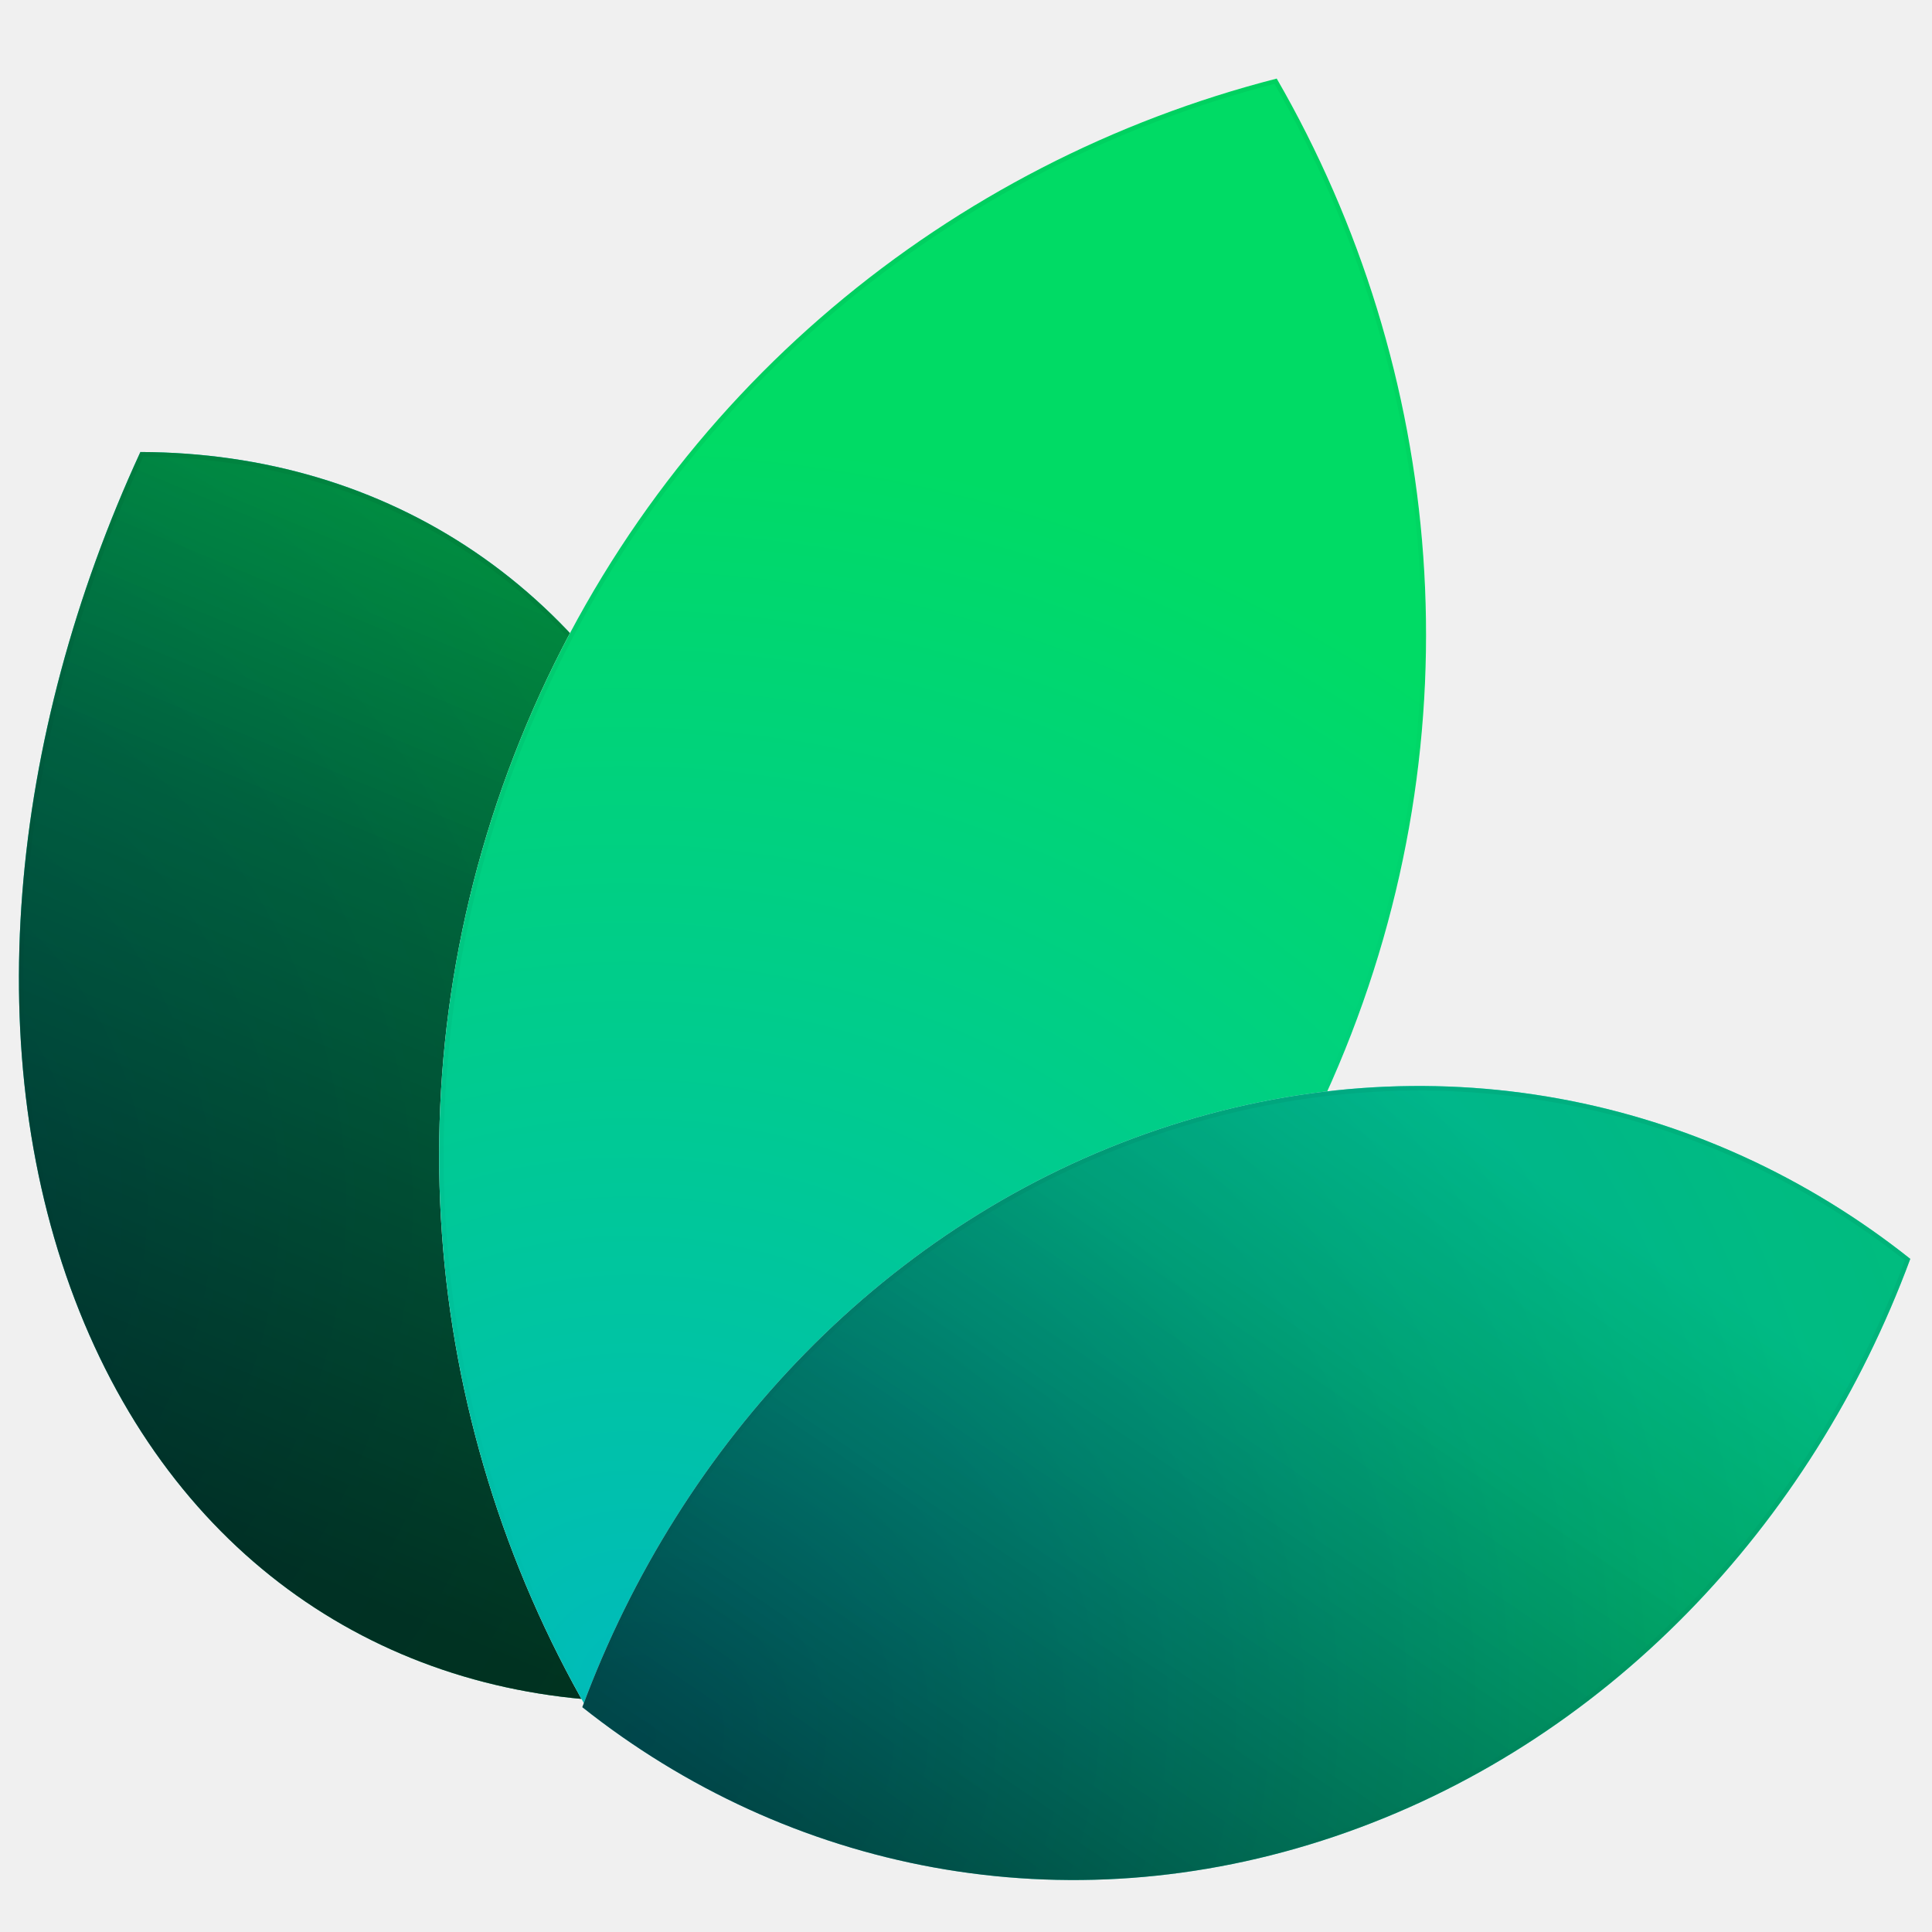
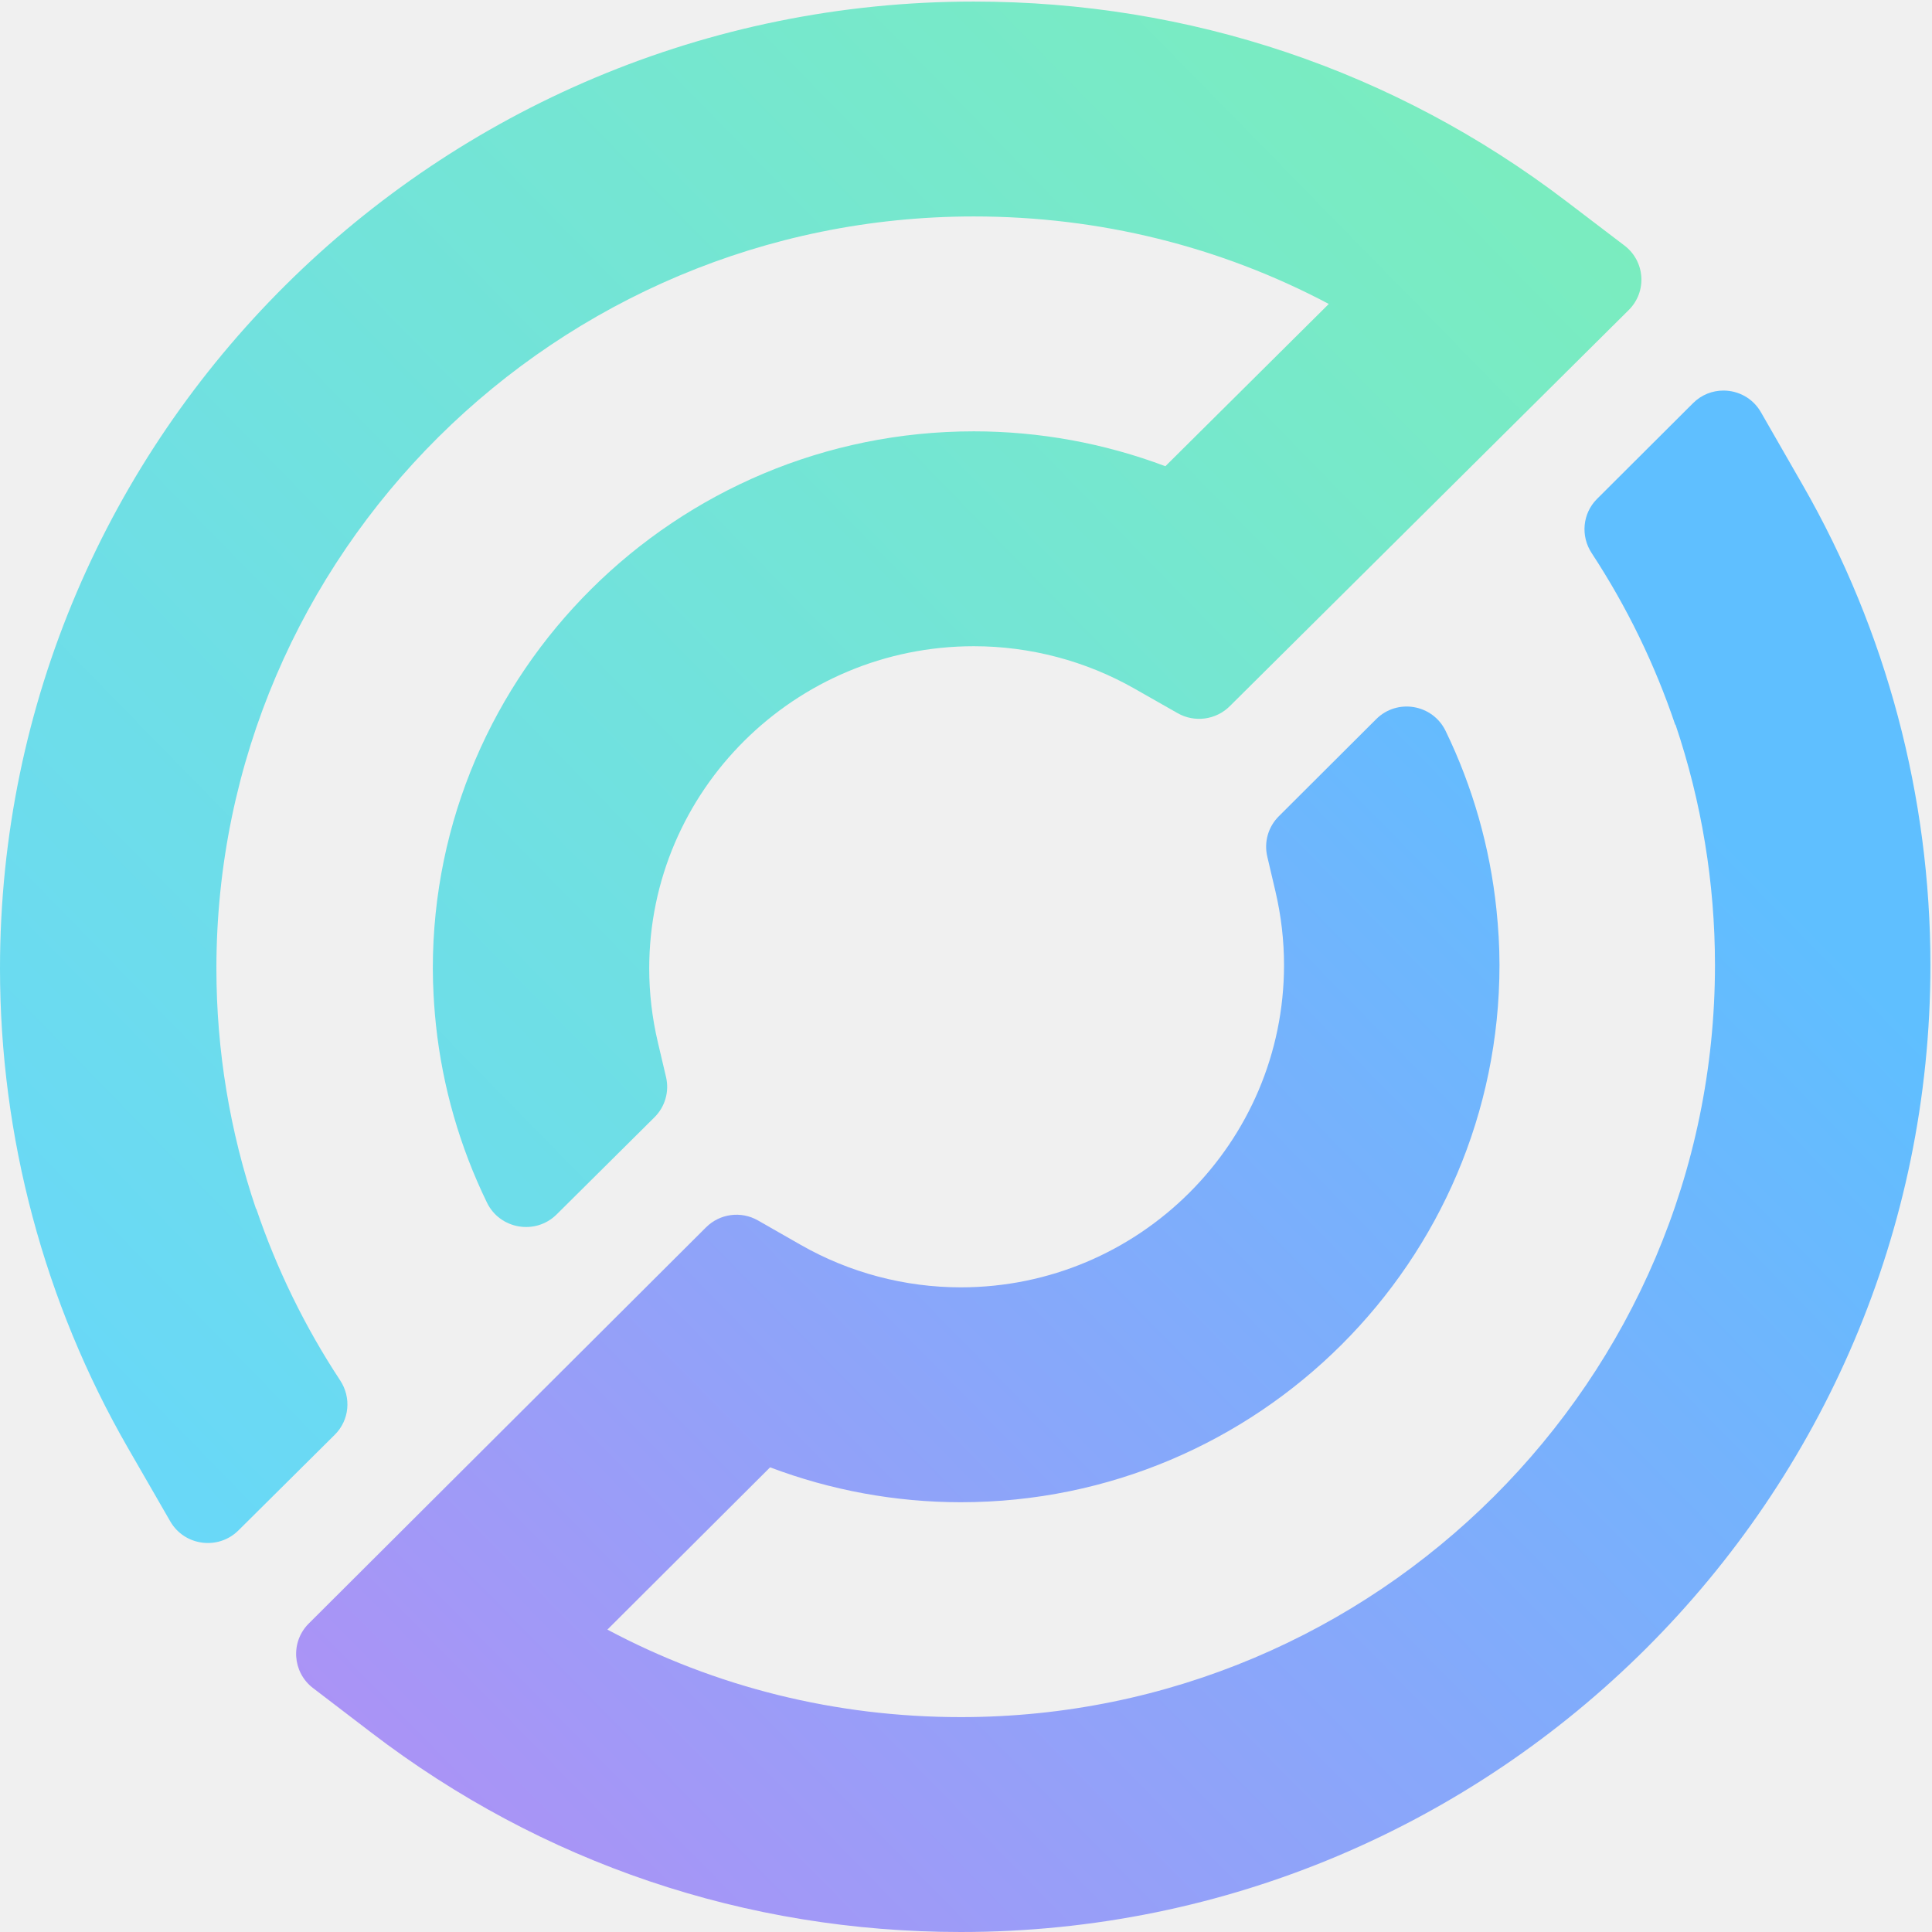
- <svg xmlns="http://www.w3.org/2000/svg" width="24" height="24" viewBox="0 0 24 24" fill="none">
-   <path d="M7.953 21.139C4.896 21.13 2.255 19.458 0.987 16.29C-0.28 13.121 0.109 9.163 1.744 5.615C4.801 5.624 7.442 7.296 8.71 10.465C9.977 13.633 9.588 17.591 7.953 21.139Z" fill="white" />
-   <path d="M7.953 21.139C4.896 21.13 2.255 19.458 0.987 16.29C-0.28 13.121 0.109 9.163 1.744 5.615C4.801 5.624 7.442 7.296 8.71 10.465C9.977 13.633 9.588 17.591 7.953 21.139Z" fill="url(#paint0_radial_101_2703)" />
-   <path d="M7.953 21.139C4.896 21.13 2.255 19.458 0.987 16.29C-0.28 13.121 0.109 9.163 1.744 5.615C4.801 5.624 7.442 7.296 8.71 10.465C9.977 13.633 9.588 17.591 7.953 21.139Z" fill="black" fill-opacity="0.5" style="mix-blend-mode:hard-light" />
-   <path d="M7.953 21.139C4.896 21.13 2.255 19.458 0.987 16.29C-0.28 13.121 0.109 9.163 1.744 5.615C4.801 5.624 7.442 7.296 8.71 10.465C9.977 13.633 9.588 17.591 7.953 21.139Z" fill="url(#paint1_linear_101_2703)" fill-opacity="0.5" style="mix-blend-mode:hard-light" />
-   <path d="M8.684 10.476C9.945 13.63 9.561 17.572 7.935 21.111C4.897 21.096 2.274 19.431 1.013 16.279C-0.248 13.124 0.136 9.182 1.762 5.643C4.8 5.659 7.423 7.324 8.684 10.476Z" stroke="url(#paint2_linear_101_2703)" stroke-opacity="0.05" stroke-width="0.056" />
-   <path d="M7.31 21.257C11.354 20.221 14.884 17.375 16.628 13.236C18.373 9.097 17.945 4.587 15.86 0.976C11.816 2.012 8.287 4.858 6.542 8.998C4.797 13.137 5.225 17.646 7.31 21.257Z" fill="white" />
-   <path d="M7.31 21.257C11.354 20.221 14.884 17.375 16.628 13.236C18.373 9.097 17.945 4.587 15.86 0.976C11.816 2.012 8.287 4.858 6.542 8.998C4.797 13.137 5.225 17.646 7.31 21.257Z" fill="url(#paint3_radial_101_2703)" />
-   <path d="M16.603 13.225C14.864 17.349 11.351 20.187 7.324 21.225C5.253 17.624 4.829 13.132 6.568 9.009C8.306 4.885 11.819 2.047 15.846 1.009C17.918 4.61 18.341 9.101 16.603 13.225Z" stroke="url(#paint4_linear_101_2703)" stroke-opacity="0.05" stroke-width="0.056" />
-   <path d="M7.234 21.207C9.789 23.237 13.21 23.951 16.577 22.814C19.944 21.677 22.506 18.945 23.73 15.638C21.175 13.608 17.754 12.894 14.387 14.031C11.02 15.168 8.458 17.901 7.234 21.207Z" fill="white" />
-   <path d="M7.234 21.207C9.789 23.237 13.21 23.951 16.577 22.814C19.944 21.677 22.506 18.945 23.73 15.638C21.175 13.608 17.754 12.894 14.387 14.031C11.02 15.168 8.458 17.901 7.234 21.207Z" fill="url(#paint5_radial_101_2703)" />
-   <path d="M7.234 21.207C9.789 23.237 13.21 23.951 16.577 22.814C19.944 21.677 22.506 18.945 23.73 15.638C21.175 13.608 17.754 12.894 14.387 14.031C11.02 15.168 8.458 17.901 7.234 21.207Z" fill="black" fill-opacity="0.2" style="mix-blend-mode:hard-light" />
-   <path d="M7.234 21.207C9.789 23.237 13.21 23.951 16.577 22.814C19.944 21.677 22.506 18.945 23.73 15.638C21.175 13.608 17.754 12.894 14.387 14.031C11.02 15.168 8.458 17.901 7.234 21.207Z" fill="url(#paint6_linear_101_2703)" fill-opacity="0.5" style="mix-blend-mode:hard-light" />
-   <path d="M16.568 22.787C13.218 23.918 9.814 23.212 7.267 21.198C8.492 17.907 11.044 15.189 14.396 14.058C17.747 12.927 21.15 13.633 23.697 15.648C22.472 18.938 19.92 21.656 16.568 22.787Z" stroke="url(#paint7_linear_101_2703)" stroke-opacity="0.05" stroke-width="0.056" />
+ <svg xmlns="http://www.w3.org/2000/svg" width="120px" height="120px" viewBox="0 0 120 120" version="1.1">
  <defs>
-     <radialGradient id="paint0_radial_101_2703" cx="0" cy="0" r="1" gradientUnits="userSpaceOnUse" gradientTransform="translate(-3.00503 15.023) rotate(-10.029) scale(17.9572 17.784)">
-       <stop stop-color="#00B0BB" />
-       <stop offset="1" stop-color="#00DB65" />
-     </radialGradient>
-     <linearGradient id="paint1_linear_101_2703" x1="7.39" y1="4.813" x2="1.63" y2="18.689" gradientUnits="userSpaceOnUse">
-       <stop stop-color="#18E299" />
-       <stop offset="1" />
+     <linearGradient x1="80.149%" y1="20.57%" x2="0%" y2="94.479%" id="linearGradient-1">
+       <stop stop-color="#5FBFFF" offset="0%" />
+       <stop stop-color="#B090F5" offset="100%" />
    </linearGradient>
-     <linearGradient id="paint2_linear_101_2703" x1="7.948" y1="8.016" x2="1.761" y2="18.746" gradientUnits="userSpaceOnUse">
-       <stop />
-       <stop offset="1" stop-opacity="0" />
-     </linearGradient>
-     <radialGradient id="paint3_radial_101_2703" cx="0" cy="0" r="1" gradientUnits="userSpaceOnUse" gradientTransform="translate(8.11404 20.8822) rotate(-75.7542) scale(21.6246 23.7772)">
-       <stop stop-color="#00BBBB" />
-       <stop offset="0.713" stop-color="#00DB65" />
-     </radialGradient>
-     <linearGradient id="paint4_linear_101_2703" x1="7.602" y1="5.871" x2="15.556" y2="16.372" gradientUnits="userSpaceOnUse">
-       <stop />
-       <stop offset="1" stop-opacity="0" />
-     </linearGradient>
-     <radialGradient id="paint5_radial_101_2703" cx="0" cy="0" r="1" gradientUnits="userSpaceOnUse" gradientTransform="translate(7.84537 21.5181) rotate(-20.3525) scale(18.5603 17.32)">
-       <stop stop-color="#00B0BB" />
-       <stop offset="1" stop-color="#00DB65" />
-     </radialGradient>
-     <linearGradient id="paint6_linear_101_2703" x1="16.808" y1="13.007" x2="10.041" y2="22.994" gradientUnits="userSpaceOnUse">
-       <stop stop-color="#00B1BC" />
-       <stop offset="1" />
-     </linearGradient>
-     <linearGradient id="paint7_linear_101_2703" x1="16.808" y1="13.007" x2="14.169" y2="23.841" gradientUnits="userSpaceOnUse">
-       <stop />
-       <stop offset="1" stop-opacity="0" />
+     <linearGradient x1="0%" y1="94.095%" x2="112.081%" y2="-8.91%" id="linearGradient-2">
+       <stop stop-color="#68D7FA" offset="0%" />
+       <stop stop-color="#7EF1B3" offset="100%" />
    </linearGradient>
  </defs>
+   <g id="logo/icon" stroke="none" stroke-width="1" fill="none" fill-rule="evenodd">
+     <path d="M105.158,25.041 L99.195,30.987 C98.292,31.887 98.163,33.291 98.863,34.356 L98.863,34.356 C101.047,37.684 102.788,41.268 104.052,45.018 L104.052,45.018 L104.068,45.003 C105.684,49.789 106.52,54.839 106.52,59.938 L106.52,59.938 C106.52,85.697 85.507,106.653 59.679,106.653 L59.679,106.653 C51.906,106.653 44.44,104.791 37.726,101.218 L37.726,101.218 L47.832,91.139 C51.603,92.565 55.622,93.306 59.679,93.306 L59.679,93.306 C78.127,93.306 93.136,78.337 93.136,59.938 L93.136,59.938 C93.136,58.789 93.067,57.636 92.946,56.486 L92.946,56.486 C92.544,52.619 91.472,48.869 89.789,45.398 L89.789,45.398 C88.986,43.741 86.784,43.364 85.479,44.666 L85.479,44.666 L79.426,50.703 C78.772,51.355 78.501,52.299 78.712,53.198 L78.712,53.198 L79.22,55.365 C79.574,56.876 79.753,58.416 79.753,59.938 L79.753,59.938 C79.753,70.978 70.748,79.959 59.679,79.959 L59.679,79.959 C56.195,79.959 52.758,79.048 49.74,77.324 L49.74,77.324 L47.077,75.803 C46.028,75.204 44.709,75.379 43.854,76.231 L43.854,76.231 L19.177,100.841 C18.033,101.981 18.158,103.865 19.441,104.847 L19.441,104.847 L23.076,107.626 C33.662,115.721 46.32,120 59.679,120 L59.679,120 C92.886,120 119.902,93.056 119.902,59.938 L119.902,59.938 C119.902,49.483 117.164,39.182 111.983,30.15 L111.983,30.15 L109.373,25.602 C108.87,24.724 107.963,24.258 107.046,24.258 L107.046,24.258 C106.37,24.258 105.687,24.512 105.158,25.041" id="Fill-1" fill="url(#linearGradient-1)" />
+     <path d="M60.486,0.097 C27.134,0.097 0,27.041 0,60.159 L0,60.159 C0,70.615 2.75,80.917 7.954,89.947 L7.954,89.947 L10.575,94.495 C11.455,96.022 13.556,96.301 14.809,95.057 L14.809,95.057 L20.797,89.111 C21.703,88.211 21.832,86.808 21.131,85.743 L21.131,85.743 C18.939,82.416 17.189,78.831 15.918,75.08 L15.918,75.08 L15.904,75.094 C14.281,70.308 13.441,65.258 13.441,60.159 L13.441,60.159 C13.441,34.401 34.546,13.444 60.486,13.444 L60.486,13.444 C68.292,13.444 75.79,15.306 82.534,18.879 L82.534,18.879 L72.384,28.958 C68.597,27.532 64.56,26.791 60.486,26.791 L60.486,26.791 C41.957,26.791 26.883,41.76 26.883,60.159 L26.883,60.159 C26.883,60.716 26.903,61.273 26.932,61.831 L26.932,61.831 C26.941,62.012 26.953,62.192 26.965,62.372 L26.965,62.372 C26.995,62.807 27.032,63.242 27.079,63.677 L27.079,63.677 C27.49,67.513 28.566,71.244 30.246,74.697 L30.246,74.697 C31.052,76.355 33.264,76.731 34.575,75.429 L34.575,75.429 L40.652,69.395 C41.309,68.742 41.58,67.798 41.369,66.9 L41.369,66.9 L40.859,64.732 C40.504,63.222 40.324,61.684 40.324,60.159 L40.324,60.159 C40.324,49.119 49.368,40.138 60.486,40.138 L60.486,40.138 C63.985,40.138 67.436,41.049 70.466,42.773 L70.466,42.773 L73.142,44.295 C74.195,44.895 75.521,44.718 76.379,43.867 L76.379,43.867 L101.163,19.257 C102.312,18.116 102.187,16.232 100.898,15.251 L100.898,15.251 L97.247,12.472 C86.614,4.376 73.902,0.097 60.486,0.097 Z" id="Fill-4" fill="url(#linearGradient-2)" />
+   </g>
</svg>
